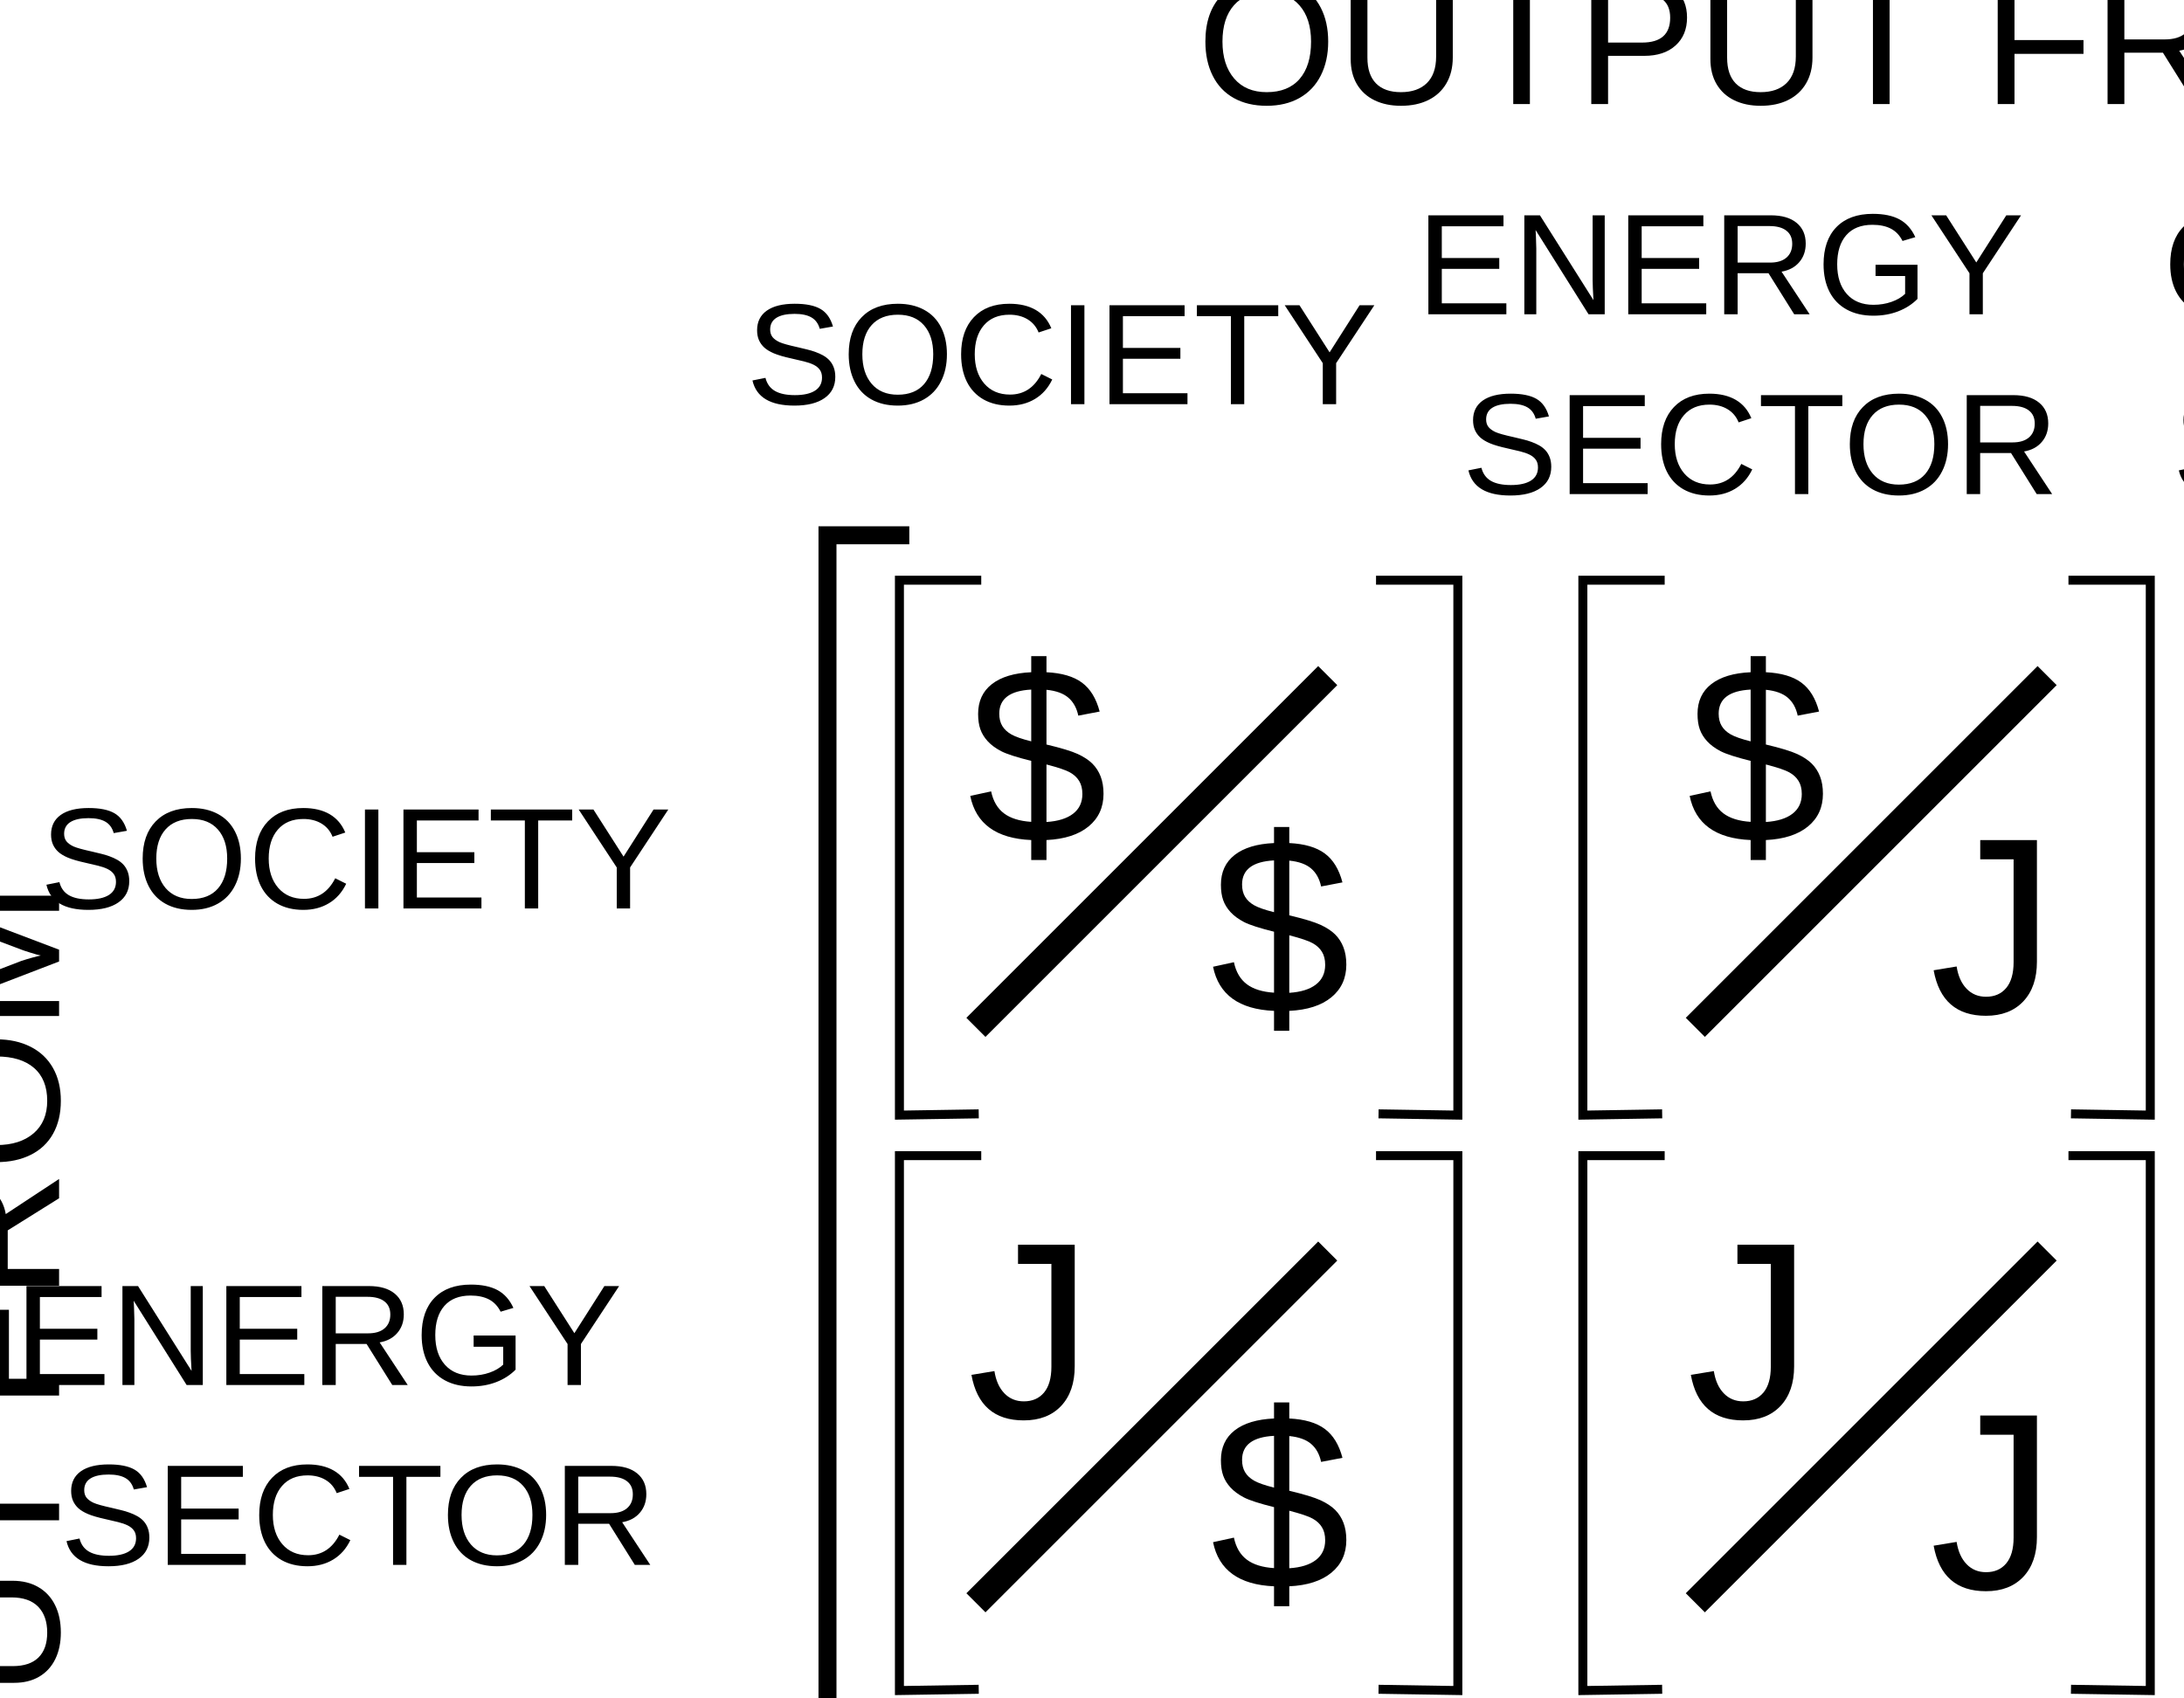
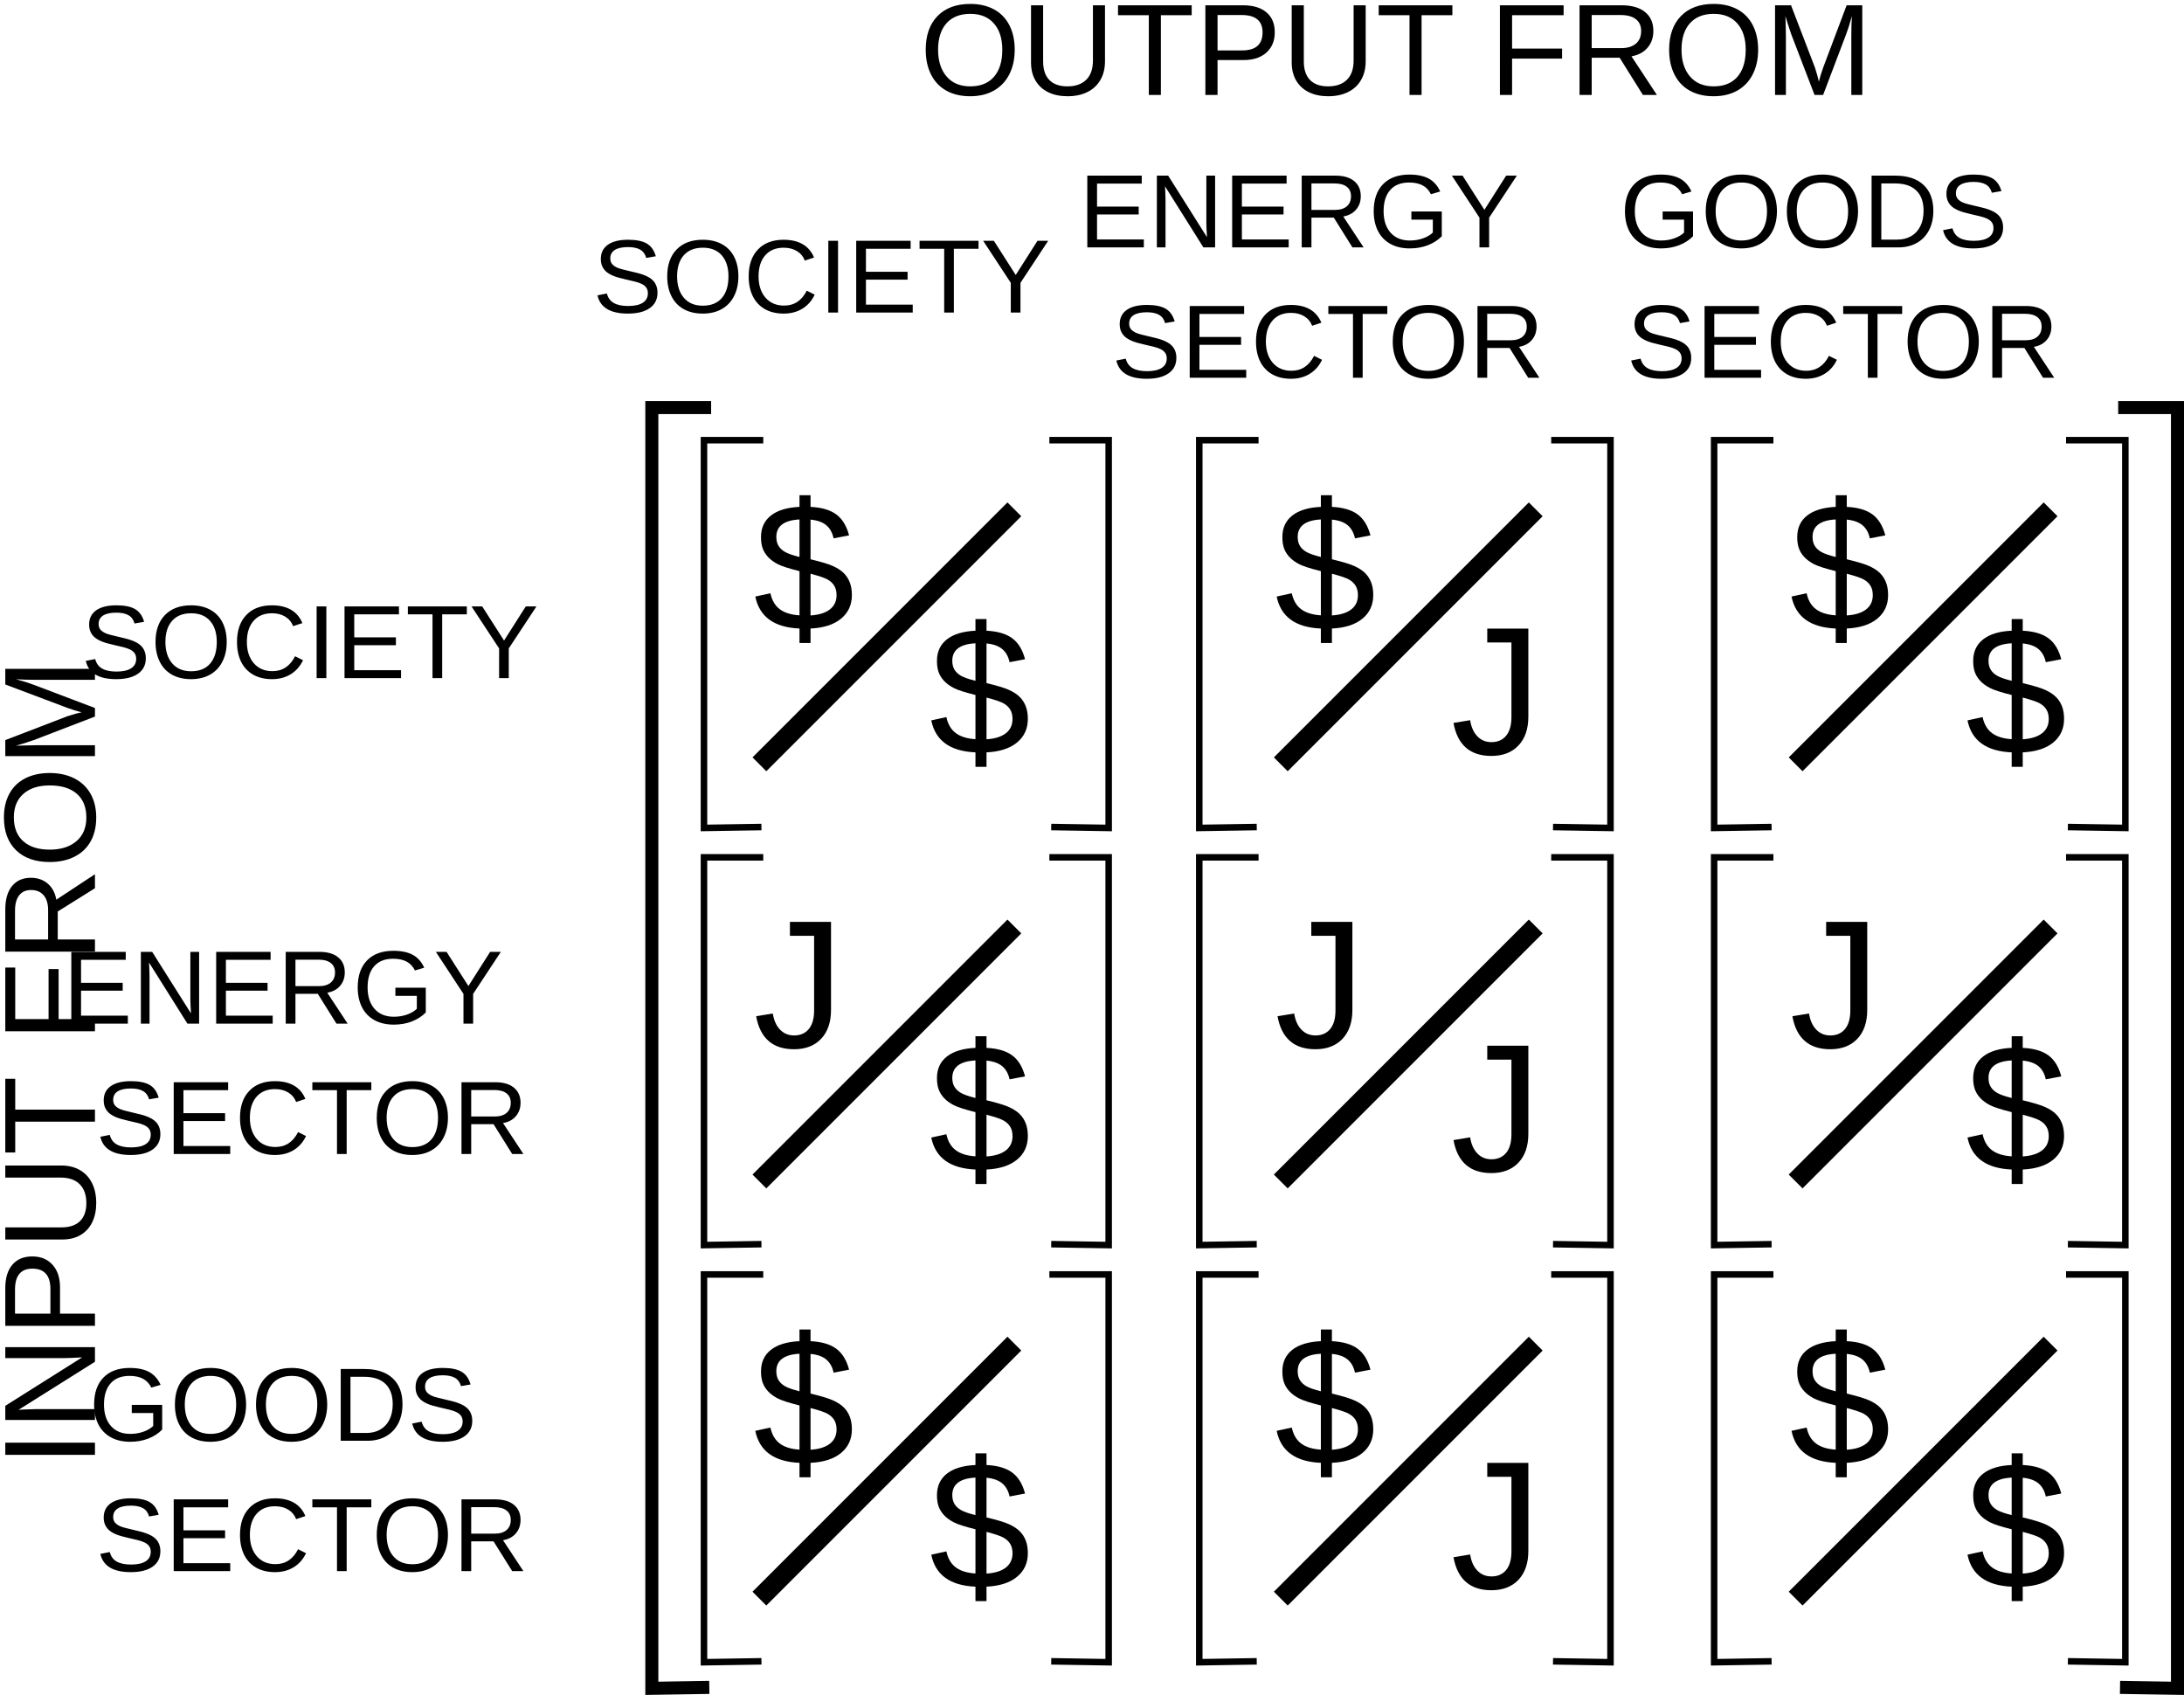
- <svg xmlns="http://www.w3.org/2000/svg" width="485.734" height="377.547" id="svg2" version="1.1">
+ <svg xmlns="http://www.w3.org/2000/svg" width="670.234" height="520.047" id="svg2" version="1.1">
  <defs id="defs4" />
-   <g id="layer1" transform="translate(-201.504,-227.3234)">
+   <g id="layer1" transform="translate(-185.504,-221.3234)">
    <text xml:space="preserve" style="font-size:40px;font-style:normal;font-variant:normal;font-weight:normal;font-stretch:normal;text-align:start;line-height:125%;letter-spacing:0px;word-spacing:0px;text-anchor:start;fill:#000000;fill-opacity:1;stroke:none;font-family:Arial;-inkscape-font-specification:Arial" x="467.698" y="250.464" id="text2985">
      <tspan id="tspan2987" x="467.698" y="250.464">OUTPUT FROM</tspan>
    </text>
    <text xml:space="preserve" style="font-size:32px;font-style:normal;font-variant:normal;font-weight:normal;font-stretch:normal;text-align:center;line-height:125%;letter-spacing:0px;word-spacing:0px;text-anchor:middle;fill:#000000;fill-opacity:1;stroke:none;font-family:Arial;-inkscape-font-specification:Arial" x="459.864" y="317.234" id="text2989">
      <tspan x="459.864" y="317.234" id="tspan2993">SOCIETY</tspan>
    </text>
    <text id="text2995" y="297.234" x="615.247" style="font-size:32px;font-style:normal;font-variant:normal;font-weight:normal;font-stretch:normal;text-align:center;line-height:125%;letter-spacing:0px;word-spacing:0px;text-anchor:middle;fill:#000000;fill-opacity:1;stroke:none;font-family:Arial;-inkscape-font-specification:Arial" xml:space="preserve">
      <tspan y="297.234" x="615.247" id="tspan2997">ENERGY</tspan>
      <tspan id="tspan2999" y="337.234" x="615.247">SECTOR</tspan>
    </text>
    <text id="text3009" y="214.645" x="-671.431" style="font-size:40px;font-style:normal;font-variant:normal;font-weight:normal;font-stretch:normal;text-align:start;line-height:125%;letter-spacing:0px;word-spacing:0px;text-anchor:start;fill:#000000;fill-opacity:1;stroke:none;font-family:Arial;-inkscape-font-specification:Arial" xml:space="preserve" transform="matrix(0,-1,1,0,0,0)">
      <tspan y="214.645" x="-671.431" id="tspan3011">INPUT FROM</tspan>
    </text>
    <text id="text3015" y="535.416" x="303.454" style="font-size:32px;font-style:normal;font-variant:normal;font-weight:normal;font-stretch:normal;text-align:center;line-height:125%;letter-spacing:0px;word-spacing:0px;text-anchor:middle;fill:#000000;fill-opacity:1;stroke:none;font-family:Arial;-inkscape-font-specification:Arial" xml:space="preserve">
      <tspan y="535.416" x="303.454" id="tspan3017">ENERGY</tspan>
      <tspan id="tspan3019" y="575.416" x="303.454">SECTOR</tspan>
    </text>
    <text xml:space="preserve" style="font-size:32px;font-style:normal;font-variant:normal;font-weight:normal;font-stretch:normal;text-align:center;line-height:125%;letter-spacing:0px;word-spacing:0px;text-anchor:middle;fill:#000000;fill-opacity:1;stroke:none;font-family:Arial;-inkscape-font-specification:Arial" x="302.836" y="429.408" id="text3021">
      <tspan x="302.836" y="429.408" id="tspan3025">SOCIETY</tspan>
    </text>
    <text xml:space="preserve" style="font-size:56px;font-style:normal;font-variant:normal;font-weight:normal;font-stretch:normal;text-align:start;line-height:125%;letter-spacing:0px;word-spacing:0px;text-anchor:start;fill:#000000;fill-opacity:1;stroke:none;font-family:Arial;-inkscape-font-specification:Arial" x="166.265" y="768.733" id="text3089">
      <tspan id="tspan3091" x="166.265" y="768.733" />
    </text>
    <g id="g3225">
      <text id="text3081" y="414.729" x="416.685" style="font-size:56px;font-style:normal;font-variant:normal;font-weight:normal;font-stretch:normal;text-align:start;line-height:125%;letter-spacing:0px;word-spacing:0px;text-anchor:start;fill:#000000;fill-opacity:1;stroke:none;font-family:Arial;-inkscape-font-specification:Arial" xml:space="preserve">
        <tspan y="414.729" x="416.685" id="tspan3083">$</tspan>
      </text>
      <path id="path3093" d="M 418.554,455.851 496.796,377.608" style="fill:none;stroke:#000000;stroke-width:6;stroke-linecap:butt;stroke-linejoin:miter;stroke-opacity:1" />
      <text xml:space="preserve" style="font-size:56px;font-style:normal;font-variant:normal;font-weight:normal;font-stretch:normal;text-align:start;line-height:125%;letter-spacing:0px;word-spacing:0px;text-anchor:start;fill:#000000;fill-opacity:1;stroke:none;font-family:Arial;-inkscape-font-specification:Arial" x="470.685" y="452.729" id="text3105">
        <tspan id="tspan3107" x="470.685" y="452.729">$</tspan>
      </text>
      <path id="path3143" d="m 419.738,356.389 -18.197,0 0,118.982 17.637,-0.28" style="fill:none;stroke:#000000;stroke-width:2;stroke-linecap:butt;stroke-linejoin:miter;stroke-opacity:1" />
      <path id="path3151" d="m 507.541,356.389 18.197,0 0,118.982 -17.637,-0.28" style="fill:none;stroke:#000000;stroke-width:2;stroke-linecap:butt;stroke-linejoin:miter;stroke-opacity:1" />
    </g>
    <path id="path3215" d="m 403.738,346.389 -18.197,0 0,392.982 17.637,-0.28" style="fill:none;stroke:#000000;stroke-width:4;stroke-linecap:butt;stroke-linejoin:miter;stroke-opacity:1" />
    <g id="g3143">
      <text xml:space="preserve" style="font-size:56px;font-style:normal;font-variant:normal;font-weight:normal;font-stretch:normal;text-align:start;line-height:125%;letter-spacing:0px;word-spacing:0px;text-anchor:start;fill:#000000;fill-opacity:1;stroke:none;font-family:Arial;-inkscape-font-specification:Arial" x="416.685" y="542.729" id="text3123">
        <tspan id="tspan3125" x="416.685" y="542.729">J</tspan>
      </text>
      <path style="fill:none;stroke:#000000;stroke-width:6;stroke-linecap:butt;stroke-linejoin:miter;stroke-opacity:1" d="M 418.554,583.851 496.796,505.608" id="path3127" />
      <text id="text3129" y="580.729" x="470.685" style="font-size:56px;font-style:normal;font-variant:normal;font-weight:normal;font-stretch:normal;text-align:start;line-height:125%;letter-spacing:0px;word-spacing:0px;text-anchor:start;fill:#000000;fill-opacity:1;stroke:none;font-family:Arial;-inkscape-font-specification:Arial" xml:space="preserve">
        <tspan y="580.729" x="470.685" id="tspan3131">$</tspan>
      </text>
      <path style="fill:none;stroke:#000000;stroke-width:2;stroke-linecap:butt;stroke-linejoin:miter;stroke-opacity:1" d="m 419.738,484.389 -18.197,0 0,118.982 17.637,-0.28" id="path3145" />
      <path style="fill:none;stroke:#000000;stroke-width:2;stroke-linecap:butt;stroke-linejoin:miter;stroke-opacity:1" d="m 507.541,484.389 18.197,0 0,118.982 -17.637,-0.28" id="path3153" />
    </g>
    <g id="g3161">
      <text xml:space="preserve" style="font-size:56px;font-style:normal;font-variant:normal;font-weight:normal;font-stretch:normal;text-align:start;line-height:125%;letter-spacing:0px;word-spacing:0px;text-anchor:start;fill:#000000;fill-opacity:1;stroke:none;font-family:Arial;-inkscape-font-specification:Arial" x="576.685" y="414.729" id="text3113">
        <tspan id="tspan3115" x="576.685" y="414.729">$</tspan>
      </text>
      <path style="fill:none;stroke:#000000;stroke-width:6;stroke-linecap:butt;stroke-linejoin:miter;stroke-opacity:1" d="M 578.554,455.851 656.796,377.608" id="path3117" />
      <text id="text3119" y="452.729" x="630.685" style="font-size:56px;font-style:normal;font-variant:normal;font-weight:normal;font-stretch:normal;text-align:start;line-height:125%;letter-spacing:0px;word-spacing:0px;text-anchor:start;fill:#000000;fill-opacity:1;stroke:none;font-family:Arial;-inkscape-font-specification:Arial" xml:space="preserve">
        <tspan y="452.729" x="630.685" id="tspan3121">J</tspan>
      </text>
      <path style="fill:none;stroke:#000000;stroke-width:2;stroke-linecap:butt;stroke-linejoin:miter;stroke-opacity:1" d="m 571.738,356.389 -18.197,0 0,118.982 17.637,-0.28" id="path3147" />
      <path style="fill:none;stroke:#000000;stroke-width:2;stroke-linecap:butt;stroke-linejoin:miter;stroke-opacity:1" d="m 661.541,356.389 18.197,0 0,118.982 -17.637,-0.28" id="path3155" />
    </g>
    <g id="g3170">
      <text id="text3133" y="542.729" x="576.685" style="font-size:56px;font-style:normal;font-variant:normal;font-weight:normal;font-stretch:normal;text-align:start;line-height:125%;letter-spacing:0px;word-spacing:0px;text-anchor:start;fill:#000000;fill-opacity:1;stroke:none;font-family:Arial;-inkscape-font-specification:Arial" xml:space="preserve">
        <tspan y="542.729" x="576.685" id="tspan3135">J</tspan>
      </text>
      <path id="path3137" d="M 578.554,583.851 656.796,505.608" style="fill:none;stroke:#000000;stroke-width:6;stroke-linecap:butt;stroke-linejoin:miter;stroke-opacity:1" />
      <text xml:space="preserve" style="font-size:56px;font-style:normal;font-variant:normal;font-weight:normal;font-stretch:normal;text-align:start;line-height:125%;letter-spacing:0px;word-spacing:0px;text-anchor:start;fill:#000000;fill-opacity:1;stroke:none;font-family:Arial;-inkscape-font-specification:Arial" x="630.685" y="580.729" id="text3139">
        <tspan id="tspan3141" x="630.685" y="580.729">J</tspan>
      </text>
      <path id="path3149" d="m 571.738,484.389 -18.197,0 0,118.982 17.637,-0.28" style="fill:none;stroke:#000000;stroke-width:2;stroke-linecap:butt;stroke-linejoin:miter;stroke-opacity:1" />
      <path id="path3157" d="m 661.541,484.389 18.197,0 0,118.982 -17.637,-0.28" style="fill:none;stroke:#000000;stroke-width:2;stroke-linecap:butt;stroke-linejoin:miter;stroke-opacity:1" />
    </g>
    <text xml:space="preserve" style="font-size:32px;font-style:normal;font-variant:normal;font-weight:normal;font-stretch:normal;text-align:center;line-height:125%;letter-spacing:0px;word-spacing:0px;text-anchor:middle;fill:#000000;fill-opacity:1;stroke:none;font-family:Arial;-inkscape-font-specification:Arial" x="773.247" y="297.234" id="text3028">
      <tspan id="tspan3030" x="773.247" y="297.234">GOODS</tspan>
      <tspan x="773.247" y="337.234" id="tspan3032">SECTOR</tspan>
    </text>
    <g id="g3188">
      <text id="text3034" y="414.729" x="734.685" style="font-size:56px;font-style:normal;font-variant:normal;font-weight:normal;font-stretch:normal;text-align:start;line-height:125%;letter-spacing:0px;word-spacing:0px;text-anchor:start;fill:#000000;fill-opacity:1;stroke:none;font-family:Arial;-inkscape-font-specification:Arial" xml:space="preserve">
        <tspan y="414.729" x="734.685" id="tspan3036">$</tspan>
      </text>
      <path id="path3038" d="M 736.554,455.851 814.796,377.608" style="fill:none;stroke:#000000;stroke-width:6;stroke-linecap:butt;stroke-linejoin:miter;stroke-opacity:1" />
      <text xml:space="preserve" style="font-size:56px;font-style:normal;font-variant:normal;font-weight:normal;font-stretch:normal;text-align:start;line-height:125%;letter-spacing:0px;word-spacing:0px;text-anchor:start;fill:#000000;fill-opacity:1;stroke:none;font-family:Arial;-inkscape-font-specification:Arial" x="788.685" y="452.729" id="text3040">
        <tspan id="tspan3042" x="788.685" y="452.729">$</tspan>
      </text>
      <path id="path3054" d="m 729.738,356.389 -18.197,0 0,118.982 17.637,-0.28" style="fill:none;stroke:#000000;stroke-width:2;stroke-linecap:butt;stroke-linejoin:miter;stroke-opacity:1" />
      <path id="path3058" d="m 819.541,356.389 18.197,0 0,118.982 -17.637,-0.28" style="fill:none;stroke:#000000;stroke-width:2;stroke-linecap:butt;stroke-linejoin:miter;stroke-opacity:1" />
    </g>
    <g id="g3197">
      <text xml:space="preserve" style="font-size:56px;font-style:normal;font-variant:normal;font-weight:normal;font-stretch:normal;text-align:start;line-height:125%;letter-spacing:0px;word-spacing:0px;text-anchor:start;fill:#000000;fill-opacity:1;stroke:none;font-family:Arial;-inkscape-font-specification:Arial" x="734.685" y="542.729" id="text3044">
        <tspan id="tspan3046" x="734.685" y="542.729">J</tspan>
      </text>
      <path style="fill:none;stroke:#000000;stroke-width:6;stroke-linecap:butt;stroke-linejoin:miter;stroke-opacity:1" d="M 736.554,583.851 814.796,505.608" id="path3048" />
      <text id="text3050" y="580.729" x="788.685" style="font-size:56px;font-style:normal;font-variant:normal;font-weight:normal;font-stretch:normal;text-align:start;line-height:125%;letter-spacing:0px;word-spacing:0px;text-anchor:start;fill:#000000;fill-opacity:1;stroke:none;font-family:Arial;-inkscape-font-specification:Arial" xml:space="preserve">
        <tspan y="580.729" x="788.685" id="tspan3052">$</tspan>
      </text>
      <path style="fill:none;stroke:#000000;stroke-width:2;stroke-linecap:butt;stroke-linejoin:miter;stroke-opacity:1" d="m 729.738,484.389 -18.197,0 0,118.982 17.637,-0.28" id="path3056" />
      <path style="fill:none;stroke:#000000;stroke-width:2;stroke-linecap:butt;stroke-linejoin:miter;stroke-opacity:1" d="m 819.541,484.389 18.197,0 0,118.982 -17.637,-0.28" id="path3060" />
    </g>
    <text xml:space="preserve" style="font-size:32px;font-style:normal;font-variant:normal;font-weight:normal;font-stretch:normal;text-align:center;line-height:125%;letter-spacing:0px;word-spacing:0px;text-anchor:middle;fill:#000000;fill-opacity:1;stroke:none;font-family:Arial;-inkscape-font-specification:Arial" x="303.454" y="663.416" id="text3062">
      <tspan id="tspan3064" x="303.454" y="663.416">GOODS</tspan>
      <tspan x="303.454" y="703.416" id="tspan3066">SECTOR</tspan>
    </text>
    <g id="g3152">
      <text id="text3068" y="670.729" x="416.685" style="font-size:56px;font-style:normal;font-variant:normal;font-weight:normal;font-stretch:normal;text-align:start;line-height:125%;letter-spacing:0px;word-spacing:0px;text-anchor:start;fill:#000000;fill-opacity:1;stroke:none;font-family:Arial;-inkscape-font-specification:Arial" xml:space="preserve">
        <tspan y="670.729" x="416.685" id="tspan3070">$</tspan>
      </text>
      <path id="path3072" d="M 418.554,711.851 496.796,633.608" style="fill:none;stroke:#000000;stroke-width:6;stroke-linecap:butt;stroke-linejoin:miter;stroke-opacity:1" />
      <text xml:space="preserve" style="font-size:56px;font-style:normal;font-variant:normal;font-weight:normal;font-stretch:normal;text-align:start;line-height:125%;letter-spacing:0px;word-spacing:0px;text-anchor:start;fill:#000000;fill-opacity:1;stroke:none;font-family:Arial;-inkscape-font-specification:Arial" x="470.685" y="708.729" id="text3074">
        <tspan id="tspan3076" x="470.685" y="708.729">$</tspan>
      </text>
      <path id="path3088" d="m 419.738,612.389 -18.197,0 0,118.982 17.637,-0.28" style="fill:none;stroke:#000000;stroke-width:2;stroke-linecap:butt;stroke-linejoin:miter;stroke-opacity:1" />
      <path id="path3092" d="m 507.541,612.389 18.197,0 0,118.982 -17.637,-0.28" style="fill:none;stroke:#000000;stroke-width:2;stroke-linecap:butt;stroke-linejoin:miter;stroke-opacity:1" />
    </g>
    <g id="g3179">
      <text xml:space="preserve" style="font-size:56px;font-style:normal;font-variant:normal;font-weight:normal;font-stretch:normal;text-align:start;line-height:125%;letter-spacing:0px;word-spacing:0px;text-anchor:start;fill:#000000;fill-opacity:1;stroke:none;font-family:Arial;-inkscape-font-specification:Arial" x="576.685" y="670.729" id="text3078">
        <tspan id="tspan3080" x="576.685" y="670.729">$</tspan>
      </text>
      <path style="fill:none;stroke:#000000;stroke-width:6;stroke-linecap:butt;stroke-linejoin:miter;stroke-opacity:1" d="M 578.554,711.851 656.796,633.608" id="path3082" />
      <text id="text3084" y="708.729" x="630.685" style="font-size:56px;font-style:normal;font-variant:normal;font-weight:normal;font-stretch:normal;text-align:start;line-height:125%;letter-spacing:0px;word-spacing:0px;text-anchor:start;fill:#000000;fill-opacity:1;stroke:none;font-family:Arial;-inkscape-font-specification:Arial" xml:space="preserve">
        <tspan y="708.729" x="630.685" id="tspan3086">J</tspan>
      </text>
      <path style="fill:none;stroke:#000000;stroke-width:2;stroke-linecap:butt;stroke-linejoin:miter;stroke-opacity:1" d="m 571.738,612.389 -18.197,0 0,118.982 17.637,-0.28" id="path3090" />
      <path style="fill:none;stroke:#000000;stroke-width:2;stroke-linecap:butt;stroke-linejoin:miter;stroke-opacity:1" d="m 661.541,612.389 18.197,0 0,118.982 -17.637,-0.28" id="path3094" />
    </g>
    <g id="g3206">
      <text id="text3096" y="670.729" x="734.685" style="font-size:56px;font-style:normal;font-variant:normal;font-weight:normal;font-stretch:normal;text-align:start;line-height:125%;letter-spacing:0px;word-spacing:0px;text-anchor:start;fill:#000000;fill-opacity:1;stroke:none;font-family:Arial;-inkscape-font-specification:Arial" xml:space="preserve">
        <tspan y="670.729" x="734.685" id="tspan3098">$</tspan>
      </text>
      <path id="path3100" d="M 736.554,711.851 814.796,633.608" style="fill:none;stroke:#000000;stroke-width:6;stroke-linecap:butt;stroke-linejoin:miter;stroke-opacity:1" />
      <text xml:space="preserve" style="font-size:56px;font-style:normal;font-variant:normal;font-weight:normal;font-stretch:normal;text-align:start;line-height:125%;letter-spacing:0px;word-spacing:0px;text-anchor:start;fill:#000000;fill-opacity:1;stroke:none;font-family:Arial;-inkscape-font-specification:Arial" x="788.685" y="708.729" id="text3102">
        <tspan id="tspan3104" x="788.685" y="708.729">$</tspan>
      </text>
      <path id="path3106" d="m 729.738,612.389 -18.197,0 0,118.982 17.637,-0.28" style="fill:none;stroke:#000000;stroke-width:2;stroke-linecap:butt;stroke-linejoin:miter;stroke-opacity:1" />
      <path id="path3108" d="m 819.541,612.389 18.197,0 0,118.982 -17.637,-0.28" style="fill:none;stroke:#000000;stroke-width:2;stroke-linecap:butt;stroke-linejoin:miter;stroke-opacity:1" />
    </g>
    <path style="fill:none;stroke:#000000;stroke-width:4;stroke-linecap:butt;stroke-linejoin:miter;stroke-opacity:1" d="m 835.541,346.389 18.197,0 0,392.982 -17.637,-0.28" id="path3234" />
  </g>
</svg>
